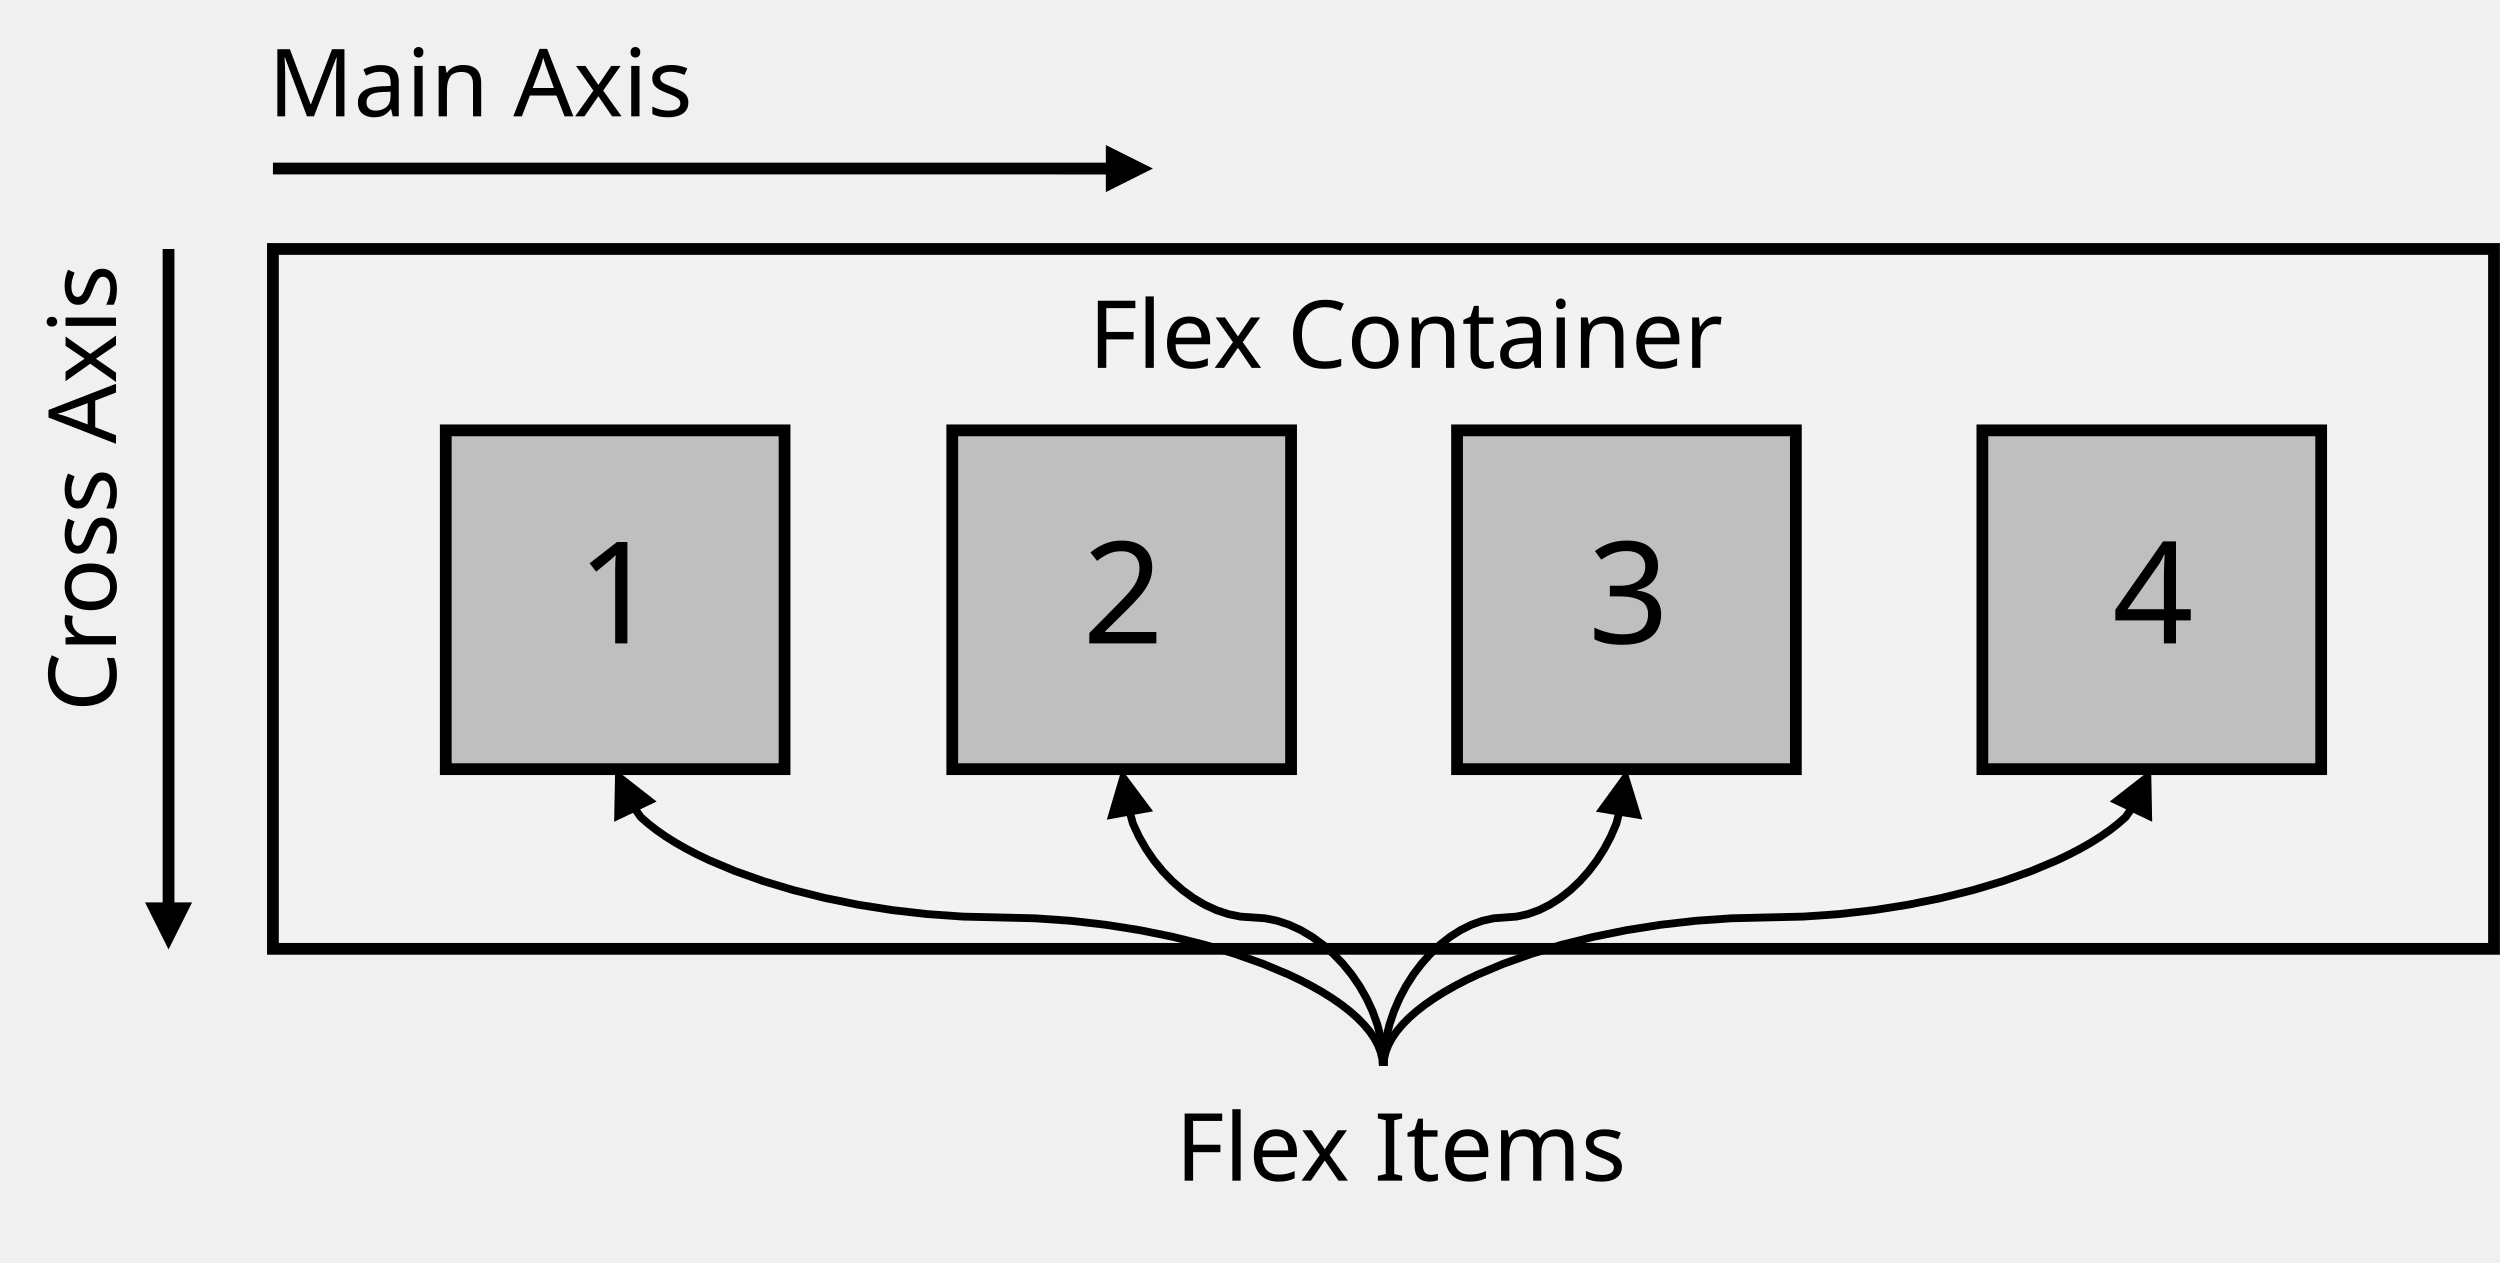
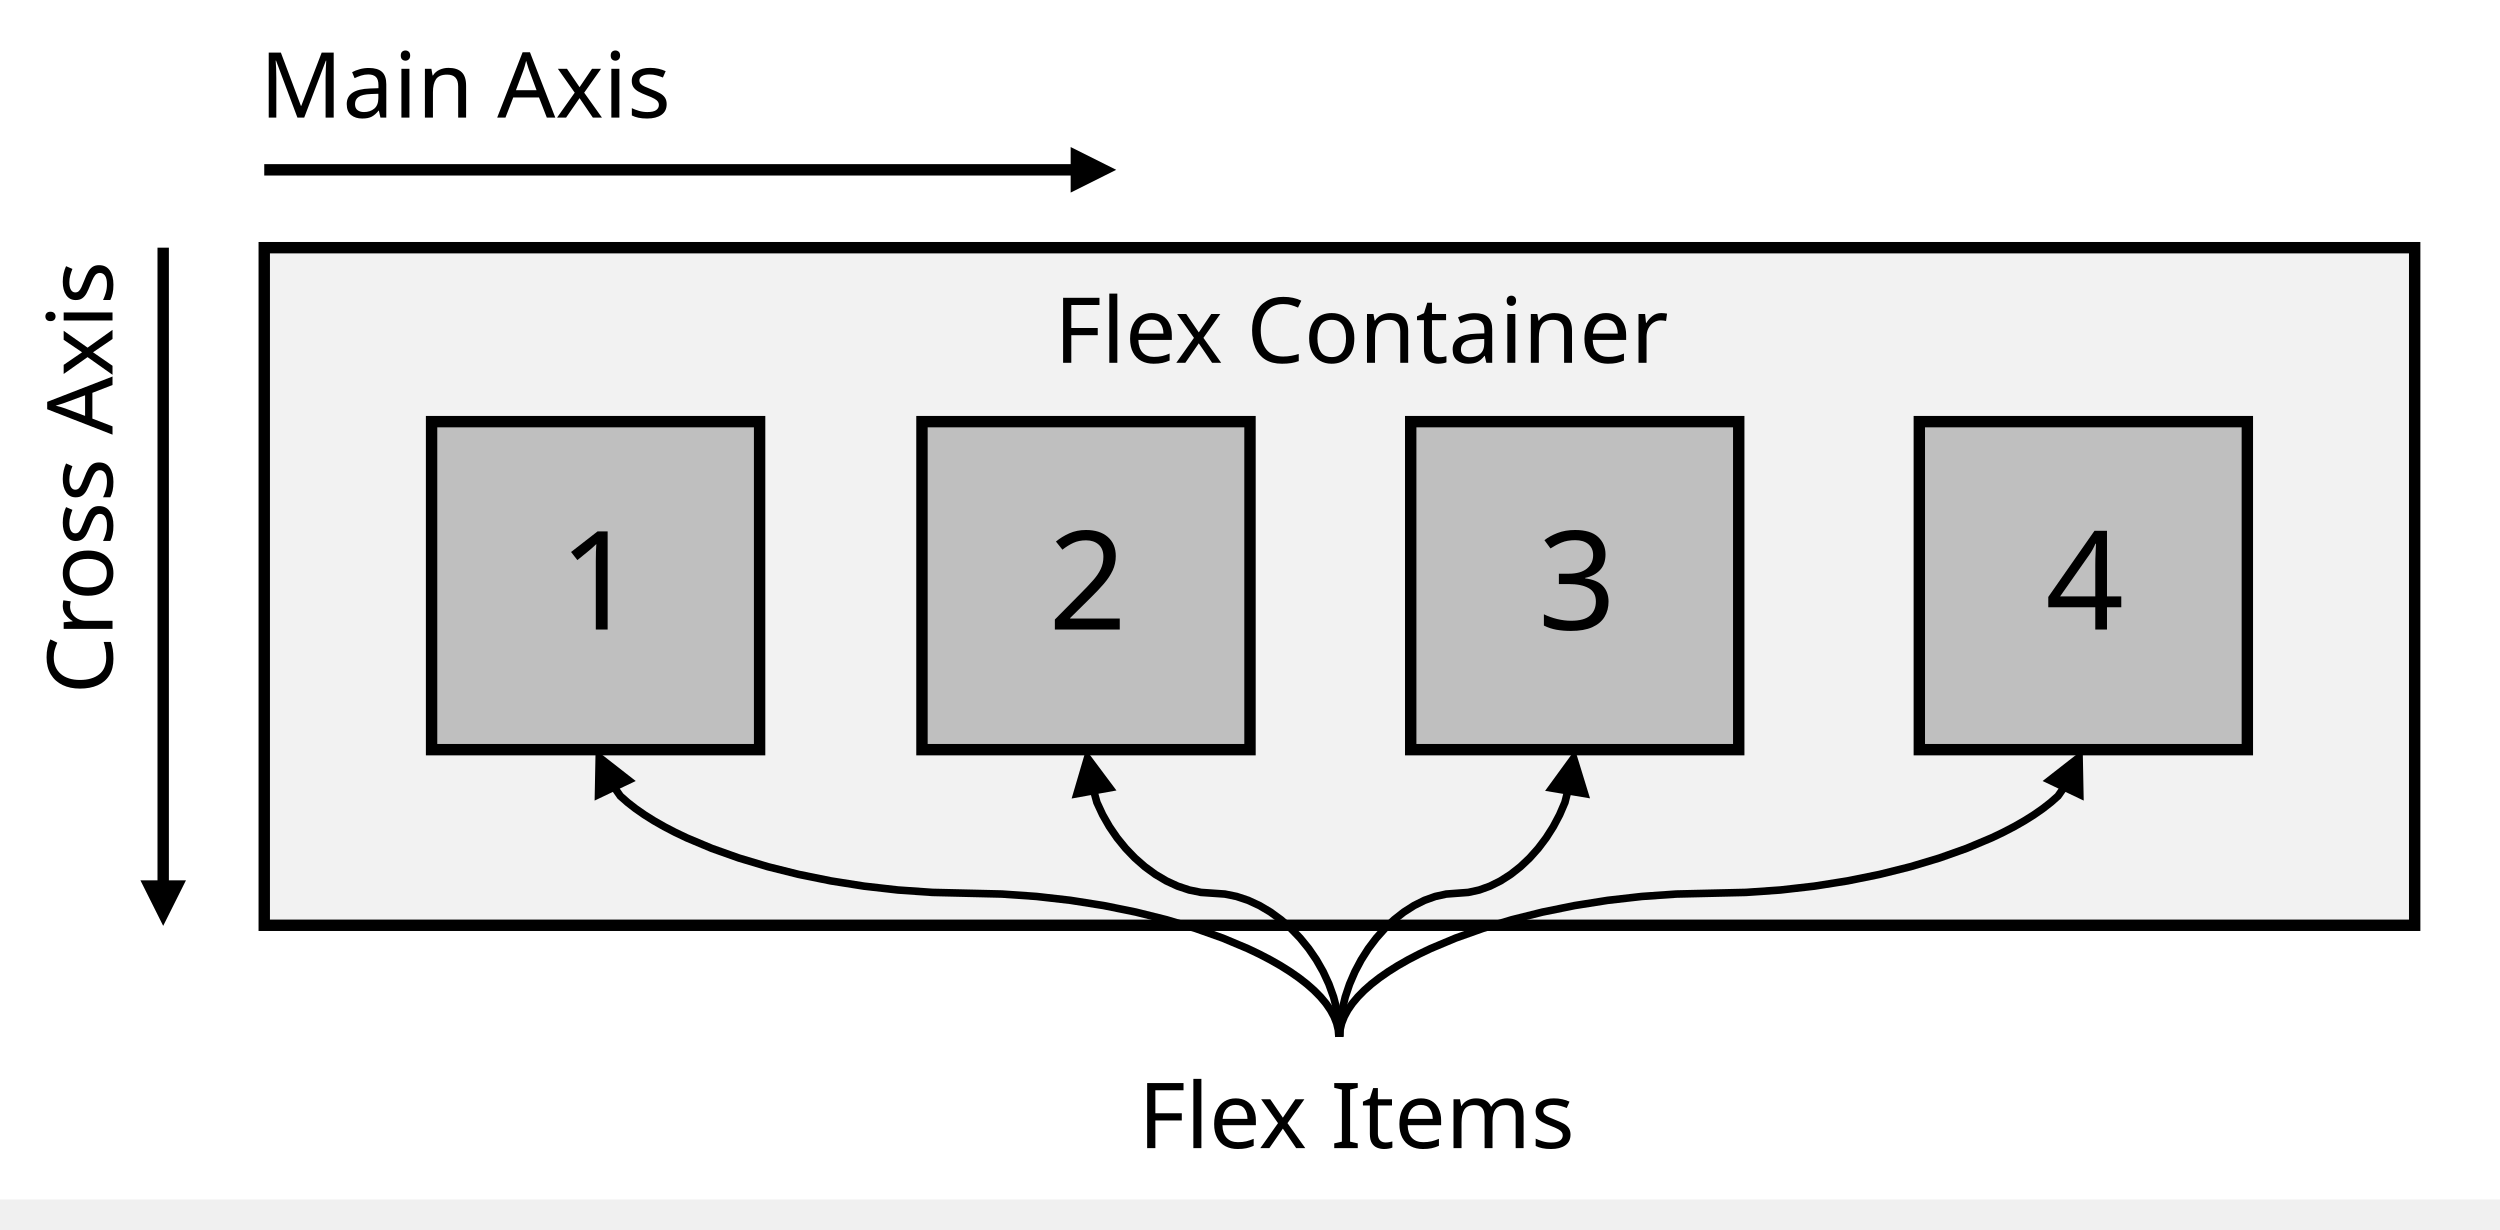
- <svg xmlns="http://www.w3.org/2000/svg" width="1461" height="738" xml:space="preserve" overflow="hidden">
-   <g transform="translate(-649 -826)">
-     <rect x="808.5" y="971.5" width="1298" height="409" stroke="#000000" stroke-width="6.875" stroke-miterlimit="8" fill="#F2F2F2" />
-     <rect x="909.5" y="1077.5" width="198" height="198" stroke="#000000" stroke-width="6.875" stroke-miterlimit="8" fill="#BFBFBF" />
-     <text font-family="Aptos,Aptos_MSFontService,sans-serif" font-weight="400" font-size="83" transform="matrix(1 0 0 1 986.177 1202)">1</text>
-     <rect x="1205.5" y="1077.5" width="198" height="198" stroke="#000000" stroke-width="6.875" stroke-miterlimit="8" fill="#BFBFBF" />
-     <text font-family="Aptos,Aptos_MSFontService,sans-serif" font-weight="400" font-size="83" transform="matrix(1 0 0 1 1281.61 1202)">2</text>
-     <rect x="1500.5" y="1077.5" width="198" height="198" stroke="#000000" stroke-width="6.875" stroke-miterlimit="8" fill="#BFBFBF" />
-     <text font-family="Aptos,Aptos_MSFontService,sans-serif" font-weight="400" font-size="83" transform="matrix(1 0 0 1 1577.03 1202)">3</text>
-     <rect x="1807.5" y="1077.5" width="198" height="198" stroke="#000000" stroke-width="6.875" stroke-miterlimit="8" fill="#BFBFBF" />
-     <text font-family="Aptos,Aptos_MSFontService,sans-serif" font-weight="400" font-size="83" transform="matrix(1 0 0 1 1883.46 1202)">4</text>
-     <path d="M808.5 921.062 1299.83 921.063 1299.83 927.938 808.5 927.937ZM1295.25 910.75 1322.75 924.5 1295.25 938.25Z" />
-     <text font-family="Aptos,Aptos_MSFontService,sans-serif" font-weight="400" font-size="55" transform="matrix(1 0 0 1 805.75 894)">Main Axis</text>
-     <text font-family="Aptos,Aptos_MSFontService,sans-serif" font-weight="400" font-size="55" transform="matrix(1 0 0 1 1285.23 1041)">Flex Container</text>
-     <text font-family="Aptos,Aptos_MSFontService,sans-serif" font-weight="400" font-size="55" transform="matrix(1 0 0 1 1335.97 1516)">Flex Items</text>
-     <path d="M0.183-2.284 4.419-1.945 8.798-0.906 13.116 0.782 17.363 3.082 21.534 5.962 25.628 9.393 29.645 13.351 33.582 17.814 37.438 22.761 41.208 28.171 44.887 34.026 48.469 40.306 51.95 46.99 55.329 54.075 61.711 69.273 67.581 85.79 72.87 103.449 77.517 122.089 81.462 141.547 84.64 161.662 86.989 182.271 88.445 203.212 88.944 224.267 89.441 245.27 89.436 245.165 90.885 266.004 90.876 265.903 93.213 286.413 93.2 286.315 96.363 306.332 96.345 306.235 100.269 325.594 100.247 325.495 104.869 344.033 104.841 343.93 110.098 361.483 110.062 361.373 115.891 377.776 115.844 377.656 122.18 392.744 122.136 392.644 125.474 399.644 125.439 399.572 128.88 406.182 128.838 406.105 132.375 412.303 132.325 412.22 135.949 417.987 135.889 417.897 139.593 423.212 139.52 423.114 143.295 427.957 143.206 427.85 147.044 432.2 146.635 431.835 153.924 436.91 151.305 440.672 143.79 435.439 139.723 430.83 135.867 425.883 132.097 420.472 128.418 414.617 124.835 408.338 121.355 401.653 117.975 394.568 111.593 379.371 105.724 362.853 100.435 345.194 95.788 326.555 91.843 307.096 88.665 286.982 86.316 266.372 84.86 245.431 84.361 224.376 83.864 203.373 83.869 203.478 82.42 182.639 82.429 182.74 80.091 162.23 80.105 162.328 76.942 142.311 76.96 142.409 73.035 123.049 73.058 123.148 68.435 104.61 68.464 104.713 63.206 87.16 63.242 87.27 57.414 70.868 57.461 70.988 51.125 55.9 51.169 55.999 47.831 48.999 47.866 49.071 44.425 42.462 44.467 42.539 40.93 36.34 40.98 36.424 37.356 30.656 37.416 30.747 33.712 25.431 33.785 25.53 30.01 20.686 30.099 20.794 26.261 16.443 26.371 16.559 22.477 12.723 22.613 12.847 18.672 9.543 18.842 9.673 14.861 6.924 15.071 7.054 11.058 4.88 11.316 4.999 7.279 3.421 7.584 3.517 3.531 2.555 3.878 2.61-0.183 2.284ZM154.387 424.406 173.305 448.643 142.565 449.235Z" transform="matrix(-1.83697e-16 -1 -1 1.83697e-16 1457.14 1448.81)" />
-     <path d="M750.938 971.5 750.938 1357.94 744.063 1357.94 744.063 971.5ZM761.251 1353.36 747.501 1380.86 733.751 1353.36Z" />
-     <text font-family="Aptos,Aptos_MSFontService,sans-serif" font-weight="400" font-size="55" transform="matrix(-1.83697e-16 -1 1 -1.83697e-16 716.792 1242)">Cross Axis</text>
-     <path d="M0.124-2.288 8.356-1.842 16.633-0.525 24.766 1.596 32.691 4.462 40.348 8.015 47.675 12.196 54.611 16.95 61.093 22.222 67.06 27.957 72.449 34.102 77.197 40.603 81.236 47.409 84.502 54.468 86.924 61.725 88.431 69.126 88.939 76.449 89.436 83.621 89.395 83.323 90.844 90.439 90.772 90.171 93.11 97.175 93.016 96.938 96.179 103.774 96.07 103.567 99.994 110.178 99.874 109.997 104.497 116.328 104.369 116.168 109.626 122.162 109.491 122.021 115.319 127.623 115.177 127.497 121.513 132.65 121.363 132.537 128.143 137.185 127.983 137.085 135.145 141.171 134.973 141.083 142.452 144.552 142.091 144.421 151.353 146.95 150.146 151.371 140.698 148.791 132.957 145.2 125.63 141.019 118.694 136.265 112.212 130.993 106.245 125.258 100.855 119.113 96.108 112.612 92.069 105.805 88.803 98.747 86.381 91.49 84.874 84.089 84.366 76.766 83.869 69.593 83.91 69.892 82.461 62.776 82.532 63.044 80.195 56.04 80.289 56.276 77.126 49.44 77.235 49.648 73.311 43.036 73.431 43.218 68.808 36.887 68.936 37.047 63.679 31.052 63.814 31.194 57.986 25.592 58.128 25.718 51.792 20.565 51.942 20.677 45.161 16.03 45.321 16.13 38.16 12.043 38.332 12.132 30.853 8.662 31.038 8.739 23.306 5.942 23.507 6.005 15.584 3.938 15.803 3.984 7.753 2.703 7.989 2.728-0.124 2.288ZM148.671 134.816 173.305 153.215 143.806 161.883Z" transform="matrix(-1.83697e-16 -1 -1 1.83697e-16 1457.71 1448.81)" />
-     <path d="M1455.21 1448.69 1455.62 1440.47 1456.85 1432.2 1458.81 1424.08 1461.47 1416.17 1464.76 1408.52 1468.64 1401.19 1473.05 1394.26 1477.95 1387.78 1483.28 1381.8 1488.99 1376.41 1495.03 1371.65 1501.37 1367.6 1507.94 1364.33 1514.71 1361.89 1521.62 1360.38 1528.44 1359.87 1535.09 1359.37 1534.77 1359.42 1541.38 1357.97 1541.09 1358.05 1547.6 1355.71 1547.35 1355.82 1553.69 1352.65 1553.48 1352.78 1559.62 1348.85 1559.44 1348.98 1565.31 1344.36 1565.16 1344.49 1570.72 1339.24 1570.58 1339.38 1575.78 1333.55 1575.66 1333.69 1580.45 1327.36 1580.34 1327.51 1584.66 1320.73 1584.56 1320.88 1588.36 1313.72 1588.28 1313.89 1591.5 1306.41 1591.38 1306.76 1593.71 1297.54 1598.16 1298.67 1595.78 1308.06 1592.45 1315.79 1588.57 1323.11 1584.16 1330.05 1579.27 1336.53 1573.94 1342.5 1568.23 1347.9 1562.18 1352.65 1555.85 1356.7 1549.27 1359.98 1542.51 1362.41 1535.6 1363.93 1528.78 1364.44 1522.12 1364.94 1522.44 1364.89 1515.83 1366.34 1516.12 1366.26 1509.62 1368.59 1509.86 1368.49 1503.52 1371.65 1503.73 1371.53 1497.6 1375.45 1497.78 1375.32 1491.9 1379.95 1492.06 1379.81 1486.49 1385.07 1486.63 1384.93 1481.43 1390.76 1481.55 1390.61 1476.77 1396.95 1476.87 1396.8 1472.56 1403.58 1472.65 1403.42 1468.86 1410.58 1468.94 1410.42 1465.72 1417.89 1465.78 1417.72 1463.19 1425.45 1463.24 1425.26 1461.32 1433.18 1461.36 1432.98 1460.18 1441.03 1460.2 1440.81 1459.79 1448.92ZM1581.62 1300.36 1599.71 1275.5 1608.74 1304.89Z" />
-     <path d="M1455.22 1448.62 1455.55 1444.39 1456.59 1440.01 1458.28 1435.69 1460.58 1431.44 1463.46 1427.27 1466.89 1423.18 1470.85 1419.16 1475.31 1415.22 1480.26 1411.37 1485.67 1407.6 1491.53 1403.92 1497.81 1400.34 1504.49 1396.85 1511.57 1393.48 1526.77 1387.09 1543.29 1381.22 1560.95 1375.94 1579.59 1371.29 1599.05 1367.34 1619.16 1364.17 1639.77 1361.82 1660.71 1360.36 1681.77 1359.86 1702.77 1359.36 1702.67 1359.37 1723.5 1357.92 1723.4 1357.93 1743.91 1355.59 1743.81 1355.61 1763.83 1352.44 1763.73 1352.46 1783.09 1348.54 1782.99 1348.56 1801.53 1343.94 1801.43 1343.96 1818.98 1338.71 1818.87 1338.74 1835.27 1332.91 1835.15 1332.96 1850.24 1326.62 1850.14 1326.67 1857.14 1323.33 1857.07 1323.37 1863.68 1319.92 1863.6 1319.97 1869.8 1316.43 1869.72 1316.48 1875.49 1312.86 1875.4 1312.92 1880.71 1309.21 1880.61 1309.29 1885.46 1305.51 1885.35 1305.6 1889.7 1301.76 1889.33 1302.17 1894.41 1294.88 1898.17 1297.5 1892.94 1305.02 1888.33 1309.08 1883.38 1312.94 1877.97 1316.71 1872.12 1320.39 1865.84 1323.97 1859.15 1327.45 1852.07 1330.83 1836.87 1337.21 1820.35 1343.08 1802.69 1348.37 1784.05 1353.02 1764.6 1356.96 1744.48 1360.14 1723.87 1362.49 1702.93 1363.95 1681.88 1364.44 1660.87 1364.94 1660.98 1364.94 1640.14 1366.39 1640.24 1366.38 1619.73 1368.71 1619.83 1368.7 1599.81 1371.86 1599.91 1371.85 1580.55 1375.77 1580.65 1375.75 1562.11 1380.37 1562.21 1380.34 1544.66 1385.6 1544.77 1385.56 1528.37 1391.39 1528.49 1391.34 1513.4 1397.68 1513.5 1397.64 1506.5 1400.97 1506.57 1400.94 1499.96 1404.38 1500.04 1404.34 1493.84 1407.88 1493.92 1407.83 1488.16 1411.45 1488.25 1411.39 1482.93 1415.09 1483.03 1415.02 1478.19 1418.79 1478.29 1418.71 1473.94 1422.54 1474.06 1422.43 1470.22 1426.33 1470.35 1426.19 1467.04 1430.13 1467.17 1429.96 1464.42 1433.94 1464.55 1433.73 1462.38 1437.75 1462.5 1437.49 1460.92 1441.53 1461.02 1441.22 1460.05 1445.27 1460.11 1444.93 1459.78 1448.99ZM1881.91 1294.42 1906.14 1275.5 1906.73 1306.24Z" />
+ <svg xmlns="http://www.w3.org/2000/svg" width="1509" height="742" xml:space="preserve" overflow="hidden">
+   <g transform="translate(-257 -159)">
+     <rect x="257" y="159" width="1509" height="724" fill="#FFFFFF" />
+     <rect x="416.5" y="308.5" width="1298" height="409" stroke="#000000" stroke-width="6.875" stroke-miterlimit="8" fill="#F2F2F2" />
+     <rect x="517.5" y="413.5" width="198" height="198" stroke="#000000" stroke-width="6.875" stroke-miterlimit="8" fill="#BFBFBF" />
+     <text font-family="Aptos,Aptos_MSFontService,sans-serif" font-weight="400" font-size="83" transform="matrix(1 0 0 1 594.302 539)">1</text>
+     <rect x="813.5" y="413.5" width="198" height="198" stroke="#000000" stroke-width="6.875" stroke-miterlimit="8" fill="#BFBFBF" />
+     <text font-family="Aptos,Aptos_MSFontService,sans-serif" font-weight="400" font-size="83" transform="matrix(1 0 0 1 889.731 539)">2</text>
+     <rect x="1108.5" y="413.5" width="198" height="198" stroke="#000000" stroke-width="6.875" stroke-miterlimit="8" fill="#BFBFBF" />
+     <text font-family="Aptos,Aptos_MSFontService,sans-serif" font-weight="400" font-size="83" transform="matrix(1 0 0 1 1185.16 539)">3</text>
+     <rect x="1415.5" y="413.5" width="198" height="198" stroke="#000000" stroke-width="6.875" stroke-miterlimit="8" fill="#BFBFBF" />
+     <text font-family="Aptos,Aptos_MSFontService,sans-serif" font-weight="400" font-size="83" transform="matrix(1 0 0 1 1491.59 539)">4</text>
+     <path d="M416.5 258.063 907.833 258.063 907.833 264.938 416.5 264.938ZM903.25 247.75 930.75 261.5 903.25 275.25Z" />
+     <text font-family="Aptos,Aptos_MSFontService,sans-serif" font-weight="400" font-size="55" transform="matrix(1 0 0 1 413.875 230)">Main Axis</text>
+     <text font-family="Aptos,Aptos_MSFontService,sans-serif" font-weight="400" font-size="55" transform="matrix(1 0 0 1 893.357 378)">Flex Container</text>
+     <text font-family="Aptos,Aptos_MSFontService,sans-serif" font-weight="400" font-size="55" transform="matrix(1 0 0 1 944.094 852)">Flex Items</text>
+     <path d="M0.183-2.284 4.419-1.945 8.798-0.906 13.116 0.782 17.363 3.082 21.534 5.962 25.628 9.393 29.645 13.351 33.582 17.814 37.438 22.761 41.208 28.171 44.887 34.026 48.469 40.306 51.95 46.99 55.329 54.075 61.711 69.273 67.581 85.79 72.87 103.449 77.517 122.089 81.462 141.547 84.64 161.662 86.989 182.271 88.445 203.212 88.944 224.267 89.441 245.27 89.436 245.165 90.885 266.004 90.876 265.903 93.213 286.413 93.2 286.315 96.363 306.332 96.345 306.235 100.269 325.594 100.247 325.495 104.869 344.033 104.841 343.93 110.098 361.483 110.062 361.373 115.891 377.776 115.844 377.656 122.18 392.744 122.136 392.644 125.474 399.644 125.439 399.572 128.88 406.182 128.838 406.105 132.375 412.303 132.325 412.22 135.949 417.987 135.889 417.897 139.593 423.212 139.52 423.114 143.295 427.957 143.206 427.85 147.044 432.2 146.635 431.835 153.924 436.91 151.305 440.672 143.79 435.439 139.723 430.83 135.867 425.883 132.097 420.472 128.418 414.617 124.835 408.338 121.355 401.653 117.975 394.568 111.593 379.371 105.724 362.853 100.435 345.194 95.788 326.555 91.843 307.096 88.665 286.982 86.316 266.372 84.86 245.431 84.361 224.376 83.864 203.373 83.869 203.478 82.42 182.639 82.429 182.74 80.091 162.23 80.105 162.328 76.942 142.311 76.96 142.409 73.035 123.049 73.058 123.148 68.435 104.61 68.464 104.713 63.206 87.16 63.242 87.27 57.414 70.868 57.461 70.988 51.125 55.9 51.169 55.999 47.831 48.999 47.866 49.071 44.425 42.462 44.467 42.539 40.93 36.34 40.98 36.424 37.356 30.656 37.416 30.747 33.712 25.431 33.785 25.53 30.01 20.686 30.099 20.794 26.261 16.443 26.371 16.559 22.477 12.723 22.613 12.847 18.672 9.543 18.842 9.673 14.861 6.924 15.071 7.054 11.058 4.88 11.316 4.999 7.279 3.421 7.584 3.517 3.531 2.555 3.878 2.61-0.183 2.284ZM154.387 424.406 173.305 448.643 142.565 449.235Z" transform="matrix(-1.83697e-16 -1 -1 1.83697e-16 1065.14 784.805)" />
+     <path d="M358.937 308.5 358.938 694.94 352.063 694.94 352.062 308.5ZM369.25 690.356 355.5 717.856 341.75 690.356Z" />
+     <text font-family="Aptos,Aptos_MSFontService,sans-serif" font-weight="400" font-size="55" transform="matrix(-1.83697e-16 -1 1 -1.83697e-16 324.917 578)">Cross Axis</text>
+     <path d="M0.124-2.288 8.356-1.842 16.633-0.525 24.766 1.596 32.691 4.462 40.348 8.015 47.675 12.196 54.611 16.95 61.093 22.222 67.06 27.957 72.449 34.102 77.197 40.603 81.236 47.409 84.502 54.468 86.924 61.725 88.431 69.126 88.939 76.449 89.436 83.621 89.395 83.323 90.844 90.439 90.772 90.171 93.11 97.175 93.016 96.938 96.179 103.774 96.07 103.567 99.994 110.178 99.874 109.997 104.497 116.328 104.369 116.168 109.626 122.162 109.491 122.021 115.319 127.623 115.177 127.497 121.513 132.65 121.363 132.537 128.143 137.185 127.983 137.085 135.145 141.171 134.973 141.083 142.452 144.552 142.091 144.421 151.353 146.95 150.146 151.371 140.698 148.791 132.957 145.2 125.63 141.019 118.694 136.265 112.212 130.993 106.245 125.258 100.855 119.113 96.108 112.612 92.069 105.805 88.803 98.747 86.381 91.49 84.874 84.089 84.366 76.766 83.869 69.593 83.91 69.892 82.461 62.776 82.532 63.044 80.195 56.04 80.289 56.276 77.126 49.44 77.235 49.648 73.311 43.036 73.431 43.218 68.808 36.887 68.936 37.047 63.679 31.052 63.814 31.194 57.986 25.592 58.128 25.718 51.792 20.565 51.942 20.677 45.161 16.03 45.321 16.13 38.16 12.043 38.332 12.132 30.853 8.662 31.038 8.739 23.306 5.942 23.507 6.005 15.584 3.938 15.803 3.984 7.753 2.703 7.989 2.728-0.124 2.288ZM148.671 134.816 173.305 153.215 143.806 161.883Z" transform="matrix(-1.83697e-16 -1 -1 1.83697e-16 1065.71 784.805)" />
+     <path d="M1063.21 784.69 1063.62 776.466 1064.85 768.204 1066.81 760.084 1069.47 752.168 1072.76 744.518 1076.64 737.194 1081.05 730.26 1085.95 723.776 1091.28 717.804 1096.99 712.409 1103.03 707.653 1109.37 703.603 1115.94 700.325 1122.71 697.892 1129.62 696.376 1136.44 695.867 1143.09 695.37 1142.77 695.417 1149.38 693.968 1149.09 694.05 1155.6 691.712 1155.35 691.818 1161.69 688.655 1161.48 688.775 1167.62 684.851 1167.44 684.98 1173.31 680.358 1173.16 680.493 1178.72 675.236 1178.58 675.376 1183.78 669.548 1183.66 669.693 1188.45 663.357 1188.34 663.507 1192.66 656.727 1192.56 656.885 1196.36 649.723 1196.28 649.89 1199.5 642.411 1199.38 642.756 1201.71 633.541 1206.16 634.665 1203.78 644.057 1200.45 651.787 1196.57 659.11 1192.16 666.045 1187.27 672.529 1181.94 678.5 1176.23 683.896 1170.18 688.652 1163.85 692.702 1157.27 695.979 1150.51 698.413 1143.6 699.929 1136.78 700.438 1130.12 700.935 1130.44 700.888 1123.84 702.337 1124.12 702.255 1117.62 704.593 1117.86 704.487 1111.52 707.65 1111.73 707.53 1105.6 711.454 1105.78 711.325 1099.9 715.947 1100.06 715.812 1094.49 721.069 1094.63 720.929 1089.43 726.757 1089.55 726.612 1084.77 732.948 1084.87 732.798 1080.56 739.578 1080.65 739.42 1076.86 746.581 1076.94 746.415 1073.72 753.894 1073.78 753.716 1071.19 761.449 1071.24 761.259 1069.32 769.181 1069.36 768.977 1068.18 777.027 1068.2 776.807 1067.79 784.92ZM1189.62 636.356 1207.71 611.5 1216.74 640.891Z" />
+     <path d="M1063.22 784.622 1063.55 780.386 1064.59 776.007 1066.28 771.688 1068.58 767.442 1071.46 763.271 1074.89 759.177 1078.85 755.16 1083.31 751.223 1088.26 747.367 1093.67 743.597 1099.53 739.918 1105.81 736.335 1112.49 732.855 1119.58 729.476 1134.77 723.094 1151.29 717.224 1168.95 711.935 1187.59 707.288 1207.05 703.343 1227.16 700.165 1247.77 697.816 1268.71 696.36 1289.77 695.861 1310.77 695.364 1310.67 695.369 1331.5 693.92 1331.4 693.929 1351.91 691.592 1351.81 691.605 1371.83 688.442 1371.73 688.46 1391.09 684.535 1390.99 684.558 1409.53 679.935 1409.43 679.964 1426.98 674.707 1426.87 674.742 1443.28 668.914 1443.16 668.961 1458.24 662.625 1458.14 662.669 1465.14 659.331 1465.07 659.366 1471.68 655.925 1471.6 655.967 1477.8 652.43 1477.72 652.48 1483.49 648.856 1483.4 648.916 1488.71 645.212 1488.61 645.285 1493.46 641.51 1493.35 641.599 1497.7 637.761 1497.33 638.17 1502.41 630.881 1506.17 633.5 1500.94 641.015 1496.33 645.082 1491.38 648.938 1485.97 652.708 1480.12 656.387 1473.84 659.969 1467.15 663.45 1460.07 666.829 1444.87 673.211 1428.35 679.081 1410.69 684.37 1392.05 689.017 1372.6 692.962 1352.48 696.14 1331.87 698.489 1310.93 699.945 1289.88 700.443 1268.87 700.941 1268.98 700.936 1248.14 702.385 1248.24 702.376 1227.73 704.713 1227.83 704.7 1207.81 707.863 1207.91 707.845 1188.55 711.769 1188.65 711.747 1170.11 716.37 1170.21 716.341 1152.66 721.598 1152.77 721.562 1136.37 727.391 1136.49 727.344 1121.4 733.68 1121.5 733.636 1114.5 736.974 1114.57 736.939 1107.96 740.38 1108.04 740.338 1101.84 743.875 1101.92 743.825 1096.16 747.449 1096.25 747.389 1090.93 751.093 1091.03 751.02 1086.19 754.795 1086.29 754.706 1081.94 758.544 1082.06 758.434 1078.22 762.328 1078.35 762.191 1075.04 766.133 1075.17 765.963 1072.42 769.944 1072.55 769.734 1070.38 773.747 1070.5 773.489 1068.92 777.526 1069.02 777.221 1068.06 781.274 1068.11 780.927 1067.78 784.988ZM1489.91 630.418 1514.14 611.5 1514.73 642.24Z" />
  </g>
</svg>
